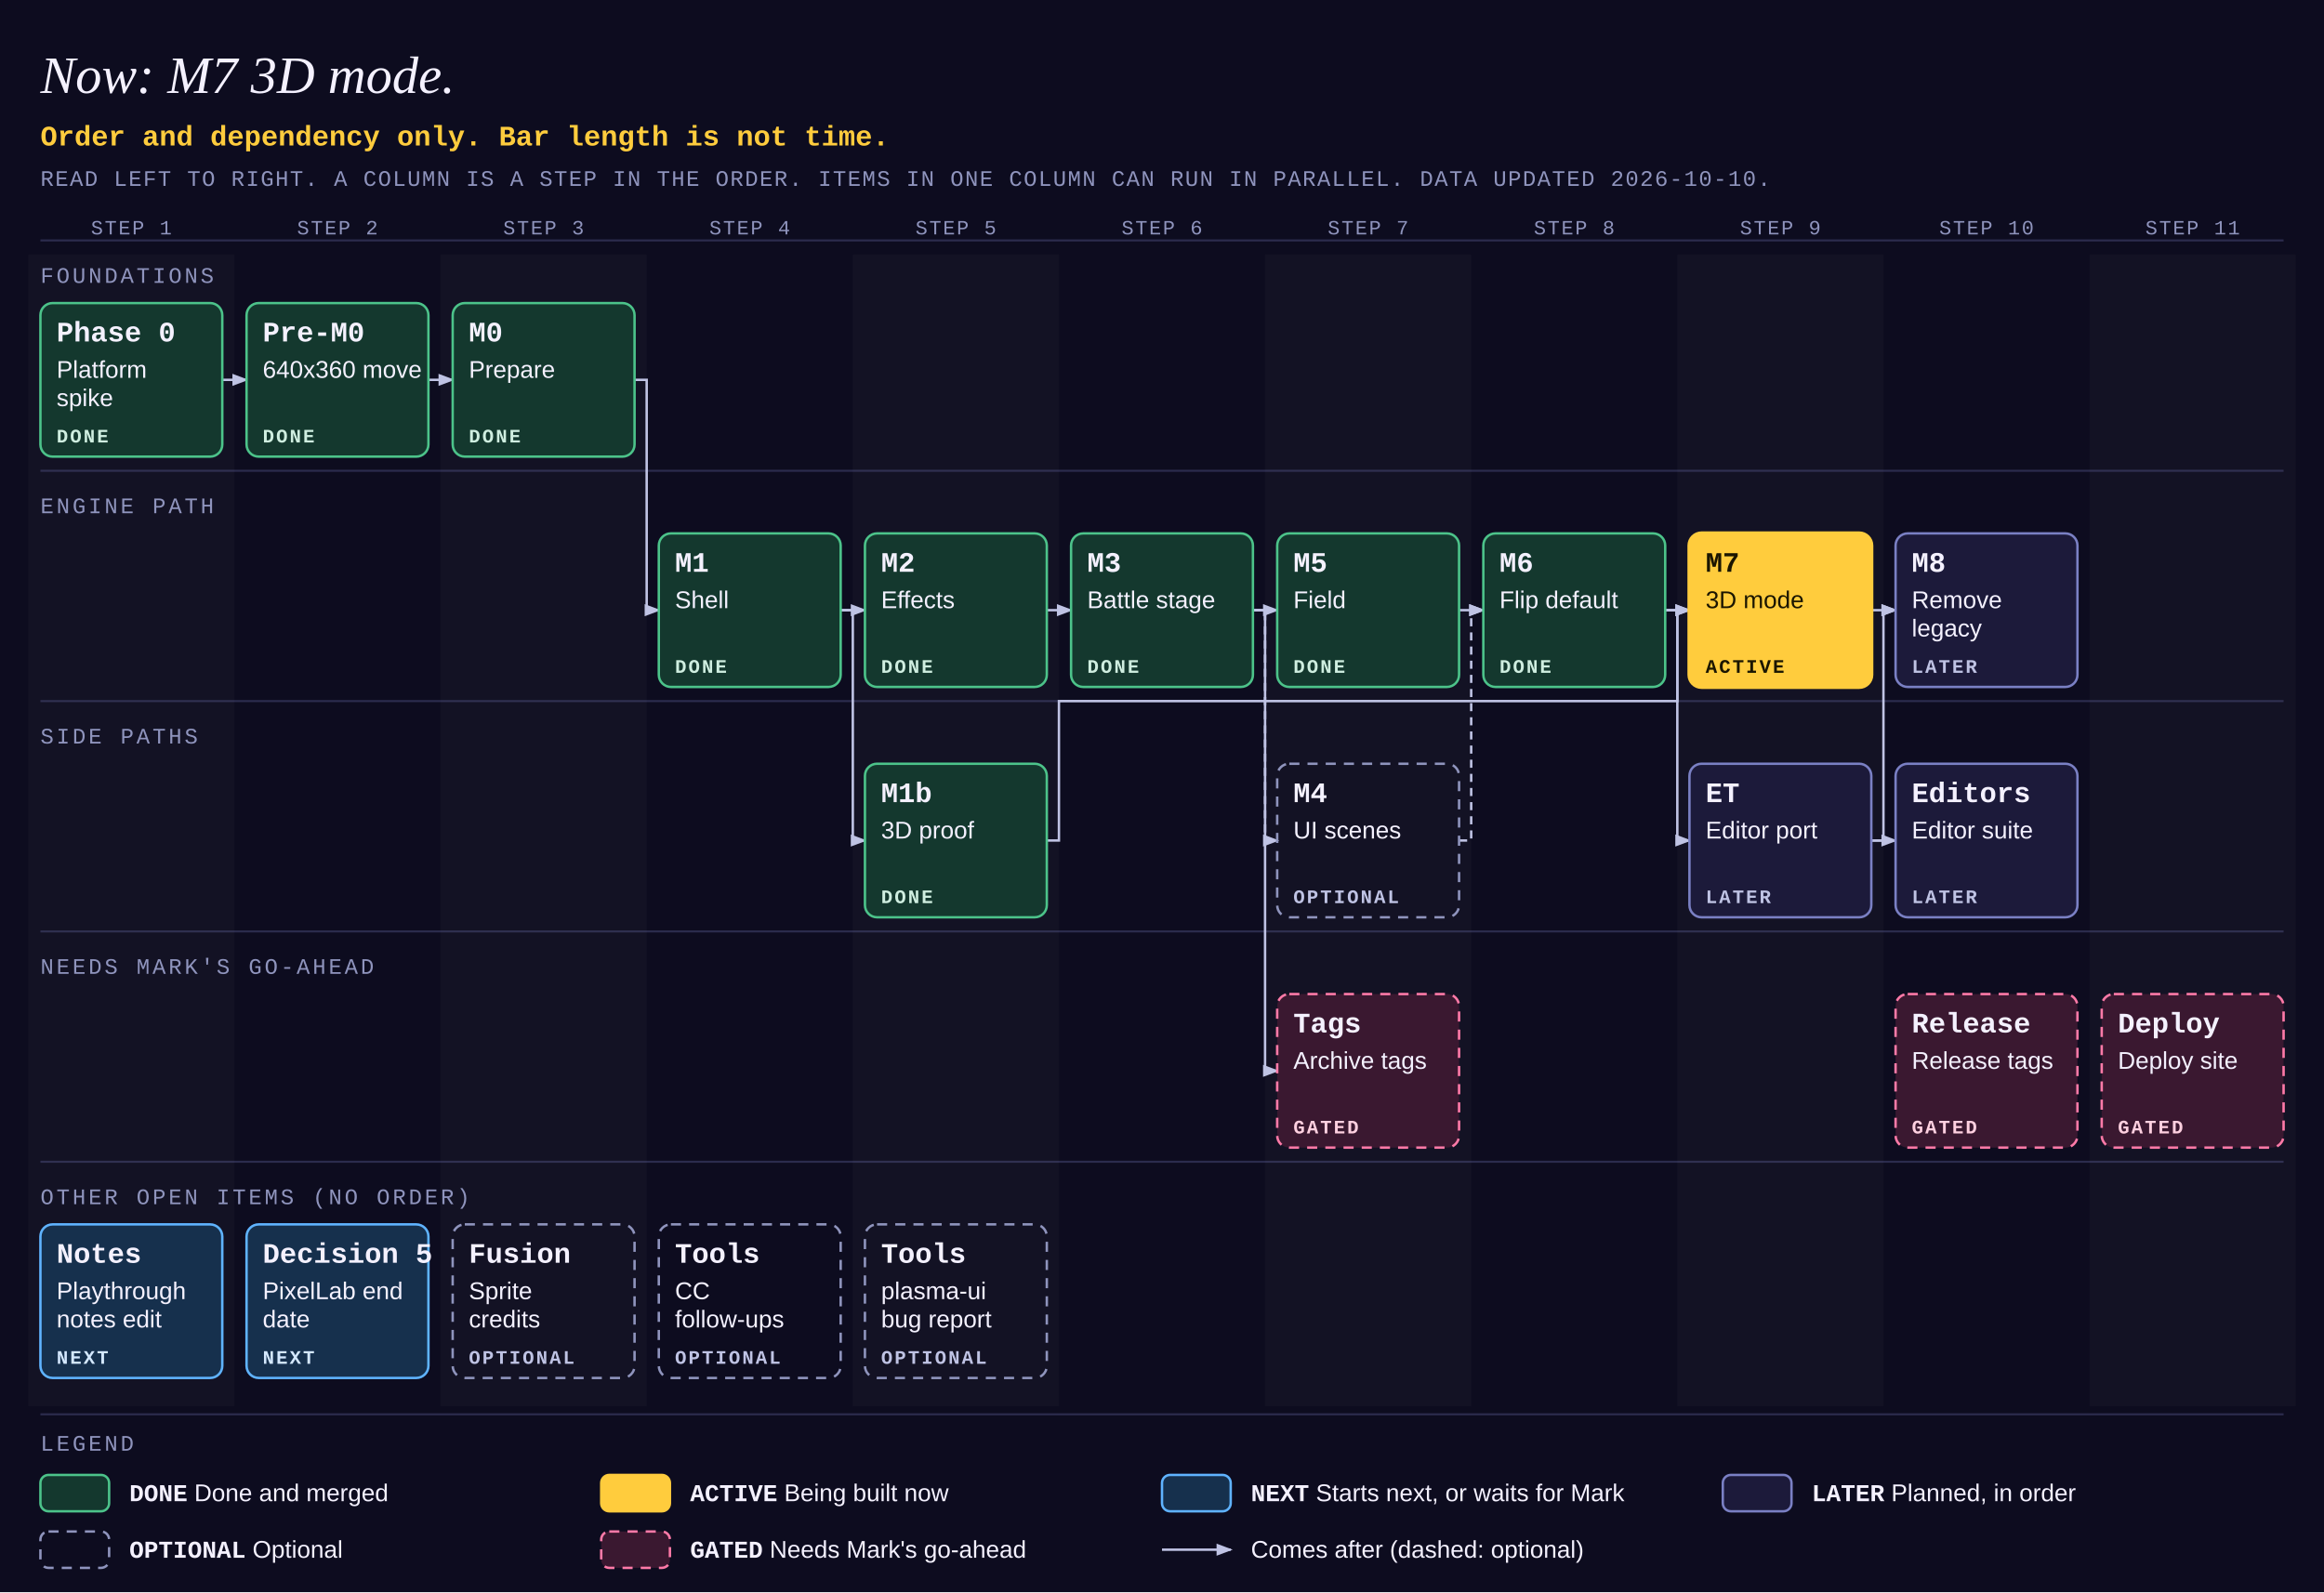
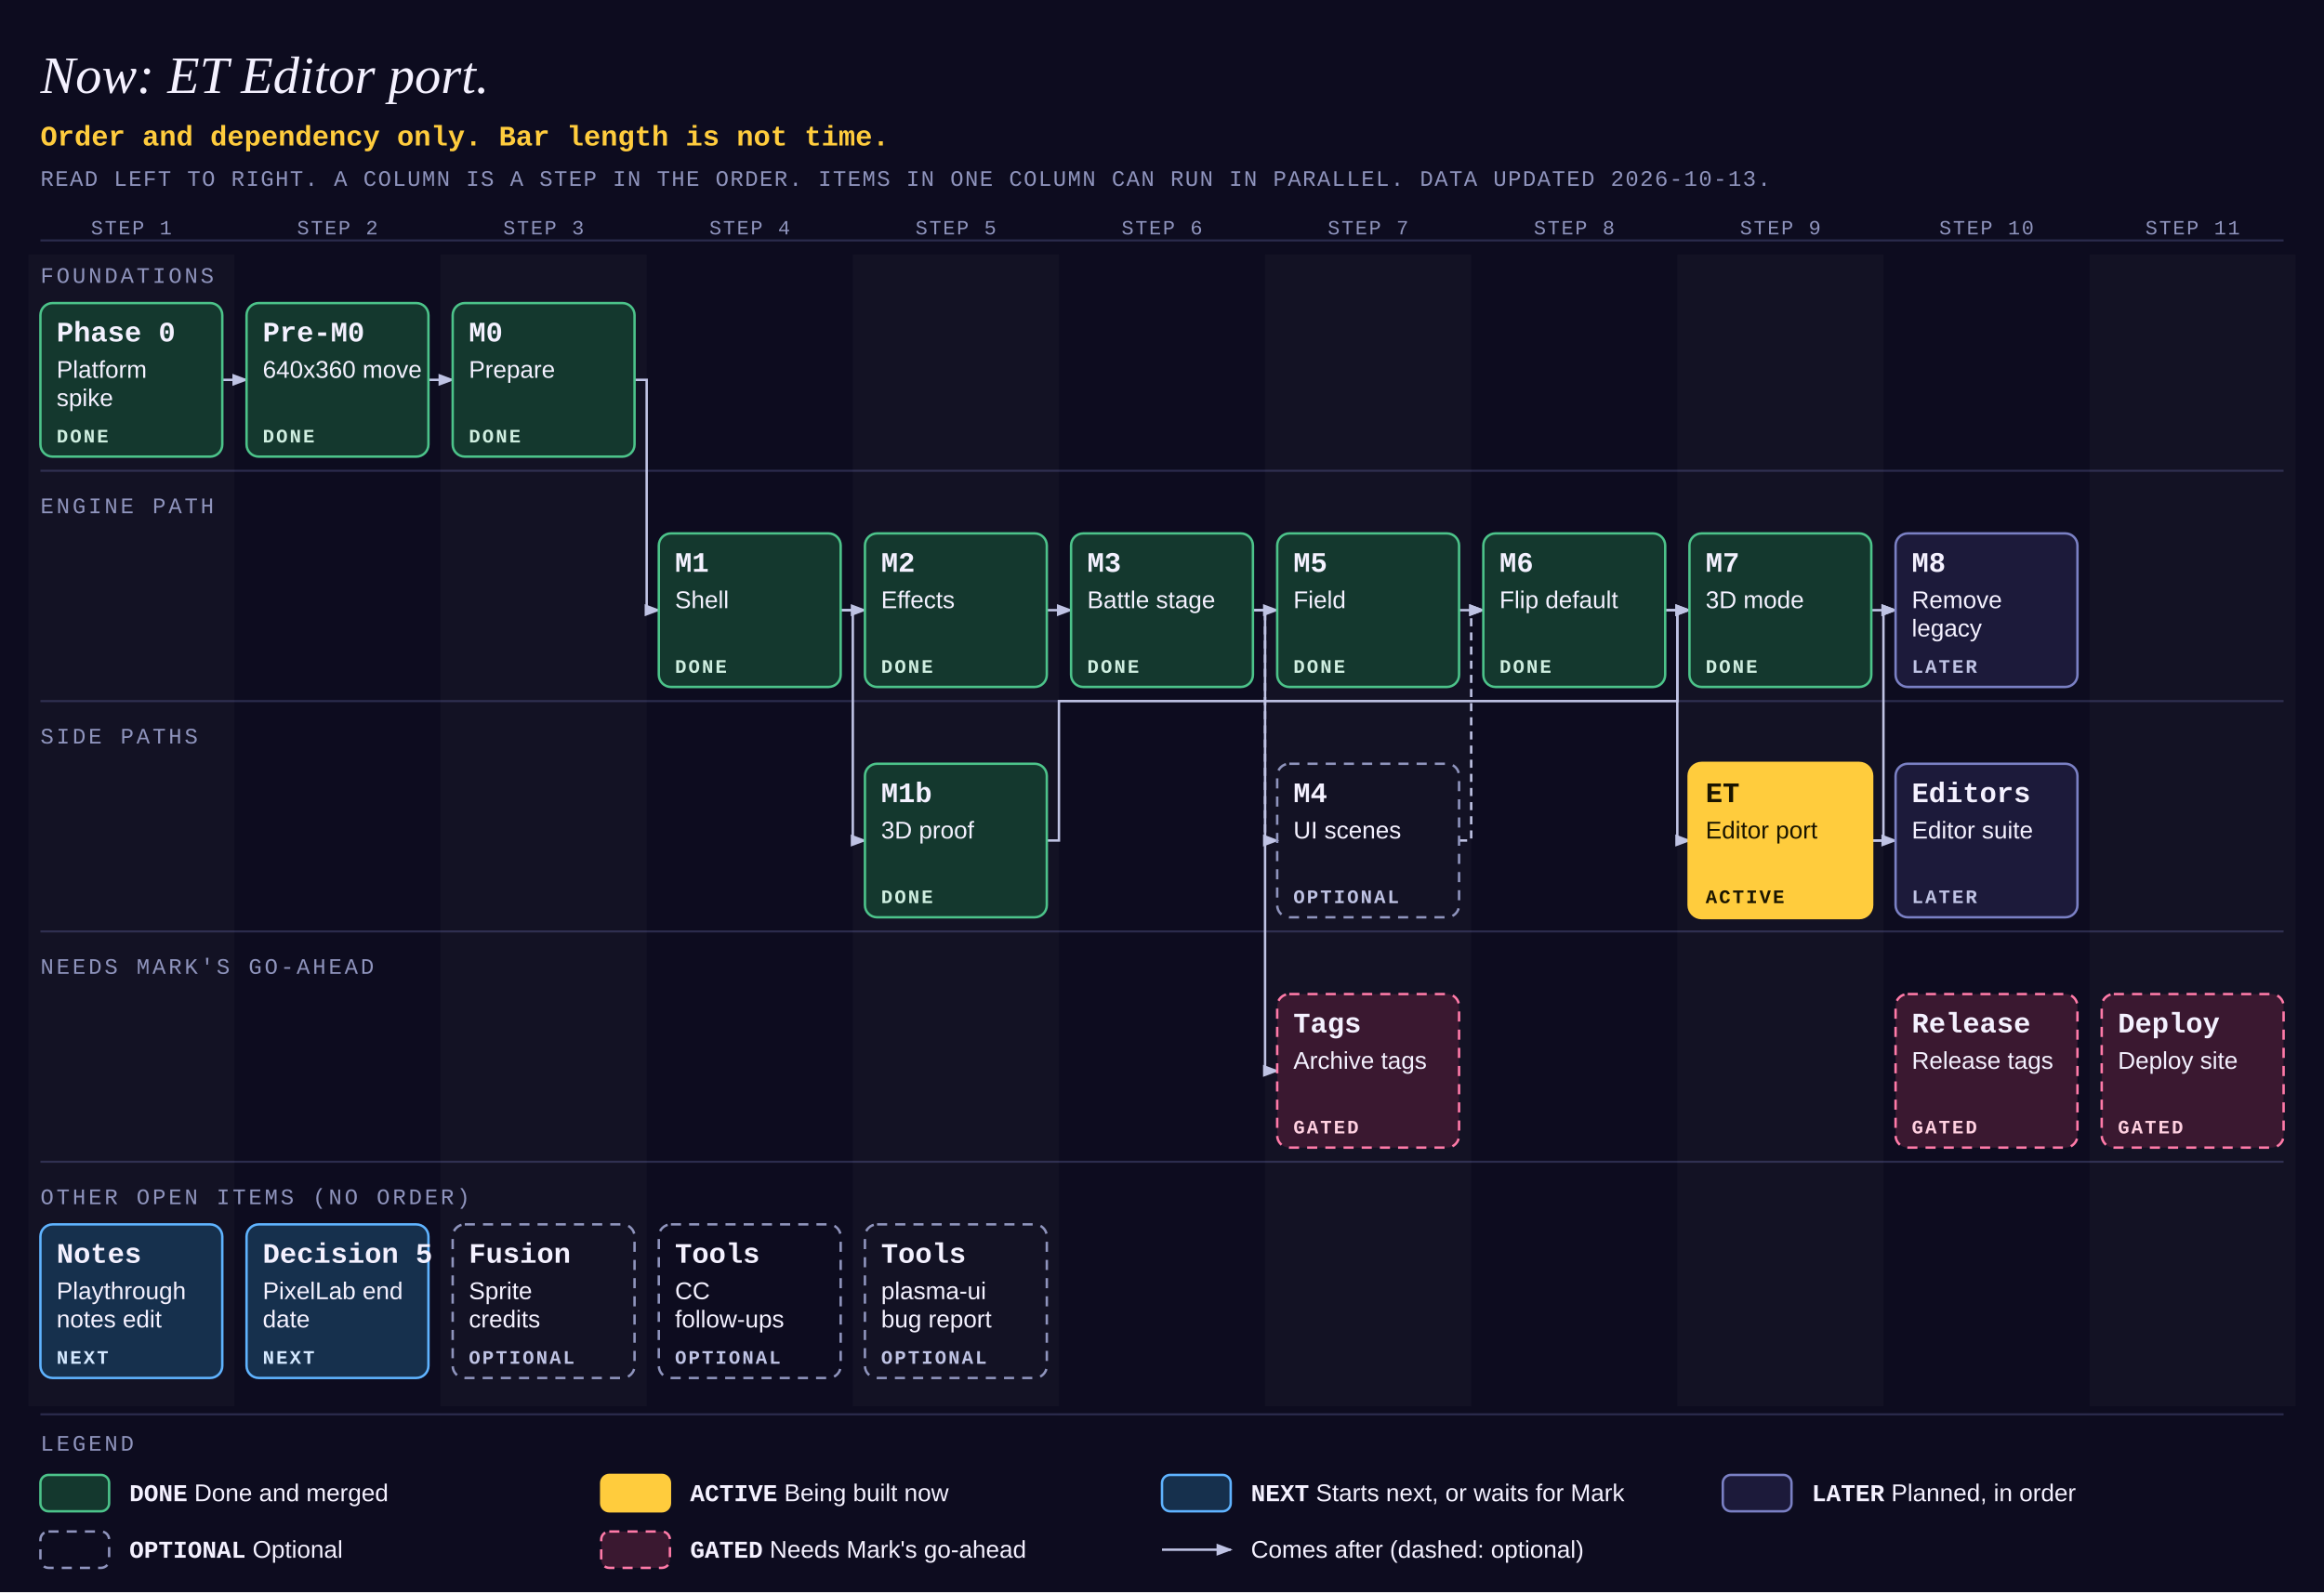
<svg xmlns="http://www.w3.org/2000/svg" viewBox="0 0 1150 788" width="1150" height="788" role="img" aria-labelledby="roadmap-title roadmap-desc">
  <defs>
    <marker id="arrow" markerWidth="8" markerHeight="6" refX="7" refY="3" orient="auto" markerUnits="userSpaceOnUse">
      <polygon points="0 0, 8 3, 0 6" fill="#bfc3e4" />
    </marker>
  </defs>
  <rect width="1150" height="788" fill="#0d0c1f" />
-   <text x="20" y="46" fill="#f4f1ff" font-size="26" font-style="italic" font-family="'Instrument Serif', Georgia, 'Times New Roman', serif">Now: M7 3D mode.</text>
+   <text x="20" y="46" fill="#f4f1ff" font-size="26" font-style="italic" font-family="'Instrument Serif', Georgia, 'Times New Roman', serif">Now: ET Editor port.</text>
  <text x="20" y="72" fill="#ffcc3d" font-size="14" font-weight="600" font-family="'Geist Mono', ui-monospace, Consolas, 'Courier New', monospace">Order and dependency only. Bar length is not time.</text>
-   <text x="20" y="92" fill="#8f94bd" font-size="11" font-family="'Geist Mono', ui-monospace, Consolas, 'Courier New', monospace" letter-spacing="0.06em">READ LEFT TO RIGHT. A COLUMN IS A STEP IN THE ORDER. ITEMS IN ONE COLUMN CAN RUN IN PARALLEL. DATA UPDATED 2026-10-10.</text>
+   <text x="20" y="92" fill="#8f94bd" font-size="11" font-family="'Geist Mono', ui-monospace, Consolas, 'Courier New', monospace" letter-spacing="0.06em">READ LEFT TO RIGHT. A COLUMN IS A STEP IN THE ORDER. ITEMS IN ONE COLUMN CAN RUN IN PARALLEL. DATA UPDATED 2026-10-13.</text>
  <rect x="14" y="126" width="102" height="570" fill="#ffffff" fill-opacity="0.025" />
  <text x="65" y="116" fill="#8f94bd" font-size="10" text-anchor="middle" font-family="'Geist Mono', ui-monospace, Consolas, 'Courier New', monospace" letter-spacing="0.08em">STEP 1</text>
  <text x="167" y="116" fill="#8f94bd" font-size="10" text-anchor="middle" font-family="'Geist Mono', ui-monospace, Consolas, 'Courier New', monospace" letter-spacing="0.08em">STEP 2</text>
  <rect x="218" y="126" width="102" height="570" fill="#ffffff" fill-opacity="0.025" />
  <text x="269" y="116" fill="#8f94bd" font-size="10" text-anchor="middle" font-family="'Geist Mono', ui-monospace, Consolas, 'Courier New', monospace" letter-spacing="0.08em">STEP 3</text>
  <text x="371" y="116" fill="#8f94bd" font-size="10" text-anchor="middle" font-family="'Geist Mono', ui-monospace, Consolas, 'Courier New', monospace" letter-spacing="0.08em">STEP 4</text>
  <rect x="422" y="126" width="102" height="570" fill="#ffffff" fill-opacity="0.025" />
  <text x="473" y="116" fill="#8f94bd" font-size="10" text-anchor="middle" font-family="'Geist Mono', ui-monospace, Consolas, 'Courier New', monospace" letter-spacing="0.08em">STEP 5</text>
  <text x="575" y="116" fill="#8f94bd" font-size="10" text-anchor="middle" font-family="'Geist Mono', ui-monospace, Consolas, 'Courier New', monospace" letter-spacing="0.08em">STEP 6</text>
  <rect x="626" y="126" width="102" height="570" fill="#ffffff" fill-opacity="0.025" />
  <text x="677" y="116" fill="#8f94bd" font-size="10" text-anchor="middle" font-family="'Geist Mono', ui-monospace, Consolas, 'Courier New', monospace" letter-spacing="0.08em">STEP 7</text>
  <text x="779" y="116" fill="#8f94bd" font-size="10" text-anchor="middle" font-family="'Geist Mono', ui-monospace, Consolas, 'Courier New', monospace" letter-spacing="0.08em">STEP 8</text>
  <rect x="830" y="126" width="102" height="570" fill="#ffffff" fill-opacity="0.025" />
  <text x="881" y="116" fill="#8f94bd" font-size="10" text-anchor="middle" font-family="'Geist Mono', ui-monospace, Consolas, 'Courier New', monospace" letter-spacing="0.08em">STEP 9</text>
  <text x="983" y="116" fill="#8f94bd" font-size="10" text-anchor="middle" font-family="'Geist Mono', ui-monospace, Consolas, 'Courier New', monospace" letter-spacing="0.08em">STEP 10</text>
  <rect x="1034" y="126" width="102" height="570" fill="#ffffff" fill-opacity="0.025" />
  <text x="1085" y="116" fill="#8f94bd" font-size="10" text-anchor="middle" font-family="'Geist Mono', ui-monospace, Consolas, 'Courier New', monospace" letter-spacing="0.08em">STEP 11</text>
  <line x1="20" y1="119" x2="1130" y2="119" stroke="#7a80c4" stroke-opacity="0.28" />
  <text x="20" y="140" fill="#8f94bd" font-size="11" font-family="'Geist Mono', ui-monospace, Consolas, 'Courier New', monospace" letter-spacing="0.12em">FOUNDATIONS</text>
  <line x1="20" y1="233" x2="1130" y2="233" stroke="#7a80c4" stroke-opacity="0.28" />
  <text x="20" y="254" fill="#8f94bd" font-size="11" font-family="'Geist Mono', ui-monospace, Consolas, 'Courier New', monospace" letter-spacing="0.12em">ENGINE PATH</text>
  <line x1="20" y1="347" x2="1130" y2="347" stroke="#7a80c4" stroke-opacity="0.28" />
  <text x="20" y="368" fill="#8f94bd" font-size="11" font-family="'Geist Mono', ui-monospace, Consolas, 'Courier New', monospace" letter-spacing="0.12em">SIDE PATHS</text>
  <line x1="20" y1="461" x2="1130" y2="461" stroke="#7a80c4" stroke-opacity="0.28" />
  <text x="20" y="482" fill="#8f94bd" font-size="11" font-family="'Geist Mono', ui-monospace, Consolas, 'Courier New', monospace" letter-spacing="0.12em">NEEDS MARK'S GO-AHEAD</text>
  <line x1="20" y1="575" x2="1130" y2="575" stroke="#7a80c4" stroke-opacity="0.28" />
  <text x="20" y="596" fill="#8f94bd" font-size="11" font-family="'Geist Mono', ui-monospace, Consolas, 'Courier New', monospace" letter-spacing="0.12em">OTHER OPEN ITEMS (NO ORDER)</text>
  <path d="M 110 188 H 122" fill="none" stroke="#bfc3e4" stroke-width="1.2" marker-end="url(#arrow)" />
  <path d="M 212 188 H 224" fill="none" stroke="#bfc3e4" stroke-width="1.2" marker-end="url(#arrow)" />
  <path d="M 314 188 H 320 V 302 H 326" fill="none" stroke="#bfc3e4" stroke-width="1.2" marker-end="url(#arrow)" />
  <path d="M 416 302 H 428" fill="none" stroke="#bfc3e4" stroke-width="1.2" marker-end="url(#arrow)" />
  <path d="M 518 302 H 530" fill="none" stroke="#bfc3e4" stroke-width="1.2" marker-end="url(#arrow)" />
  <path d="M 620 302 H 632" fill="none" stroke="#bfc3e4" stroke-width="1.2" marker-end="url(#arrow)" />
  <path d="M 722 302 H 734" fill="none" stroke="#bfc3e4" stroke-width="1.2" marker-end="url(#arrow)" />
  <path d="M 722 416 H 728 V 302 H 734" fill="none" stroke="#bfc3e4" stroke-width="1.2" stroke-dasharray="4 3" marker-end="url(#arrow)" />
  <path d="M 824 302 H 836" fill="none" stroke="#bfc3e4" stroke-width="1.2" marker-end="url(#arrow)" />
  <path d="M 518 416 H 524 V 347 H 830 V 302 H 836" fill="none" stroke="#bfc3e4" stroke-width="1.2" marker-end="url(#arrow)" />
  <path d="M 926 302 H 938" fill="none" stroke="#bfc3e4" stroke-width="1.2" marker-end="url(#arrow)" />
  <path d="M 926 416 H 932 V 302 H 938" fill="none" stroke="#bfc3e4" stroke-width="1.2" marker-end="url(#arrow)" />
  <path d="M 416 302 H 422 V 416 H 428" fill="none" stroke="#bfc3e4" stroke-width="1.2" marker-end="url(#arrow)" />
  <path d="M 620 302 H 626 V 416 H 632" fill="none" stroke="#bfc3e4" stroke-width="1.2" stroke-dasharray="4 3" marker-end="url(#arrow)" />
  <path d="M 620 302 H 626 V 530 H 632" fill="none" stroke="#bfc3e4" stroke-width="1.2" marker-end="url(#arrow)" />
  <path d="M 824 302 H 830 V 416 H 836" fill="none" stroke="#bfc3e4" stroke-width="1.2" marker-end="url(#arrow)" />
  <path d="M 926 416 H 938" fill="none" stroke="#bfc3e4" stroke-width="1.2" marker-end="url(#arrow)" />
  <g id="item-Phase-0">
    <rect x="20" y="150" width="90" height="76" rx="6" fill="#14382e" stroke="#4cc38a" stroke-width="1.2" />
    <text x="28" y="169" fill="#f4f1ff" font-size="14" font-weight="700" font-family="'Geist Mono', ui-monospace, Consolas, 'Courier New', monospace">Phase 0</text>
    <text x="28" y="187" fill="#f4f1ff" font-size="12" font-family="Geist, 'Segoe UI', system-ui, -apple-system, Arial, sans-serif">Platform</text>
    <text x="28" y="201" fill="#f4f1ff" font-size="12" font-family="Geist, 'Segoe UI', system-ui, -apple-system, Arial, sans-serif">spike</text>
    <text x="28" y="219" fill="#cfeee0" font-size="9.5" font-weight="600" font-family="'Geist Mono', ui-monospace, Consolas, 'Courier New', monospace" letter-spacing="0.1em">DONE</text>
  </g>
  <g id="item-Pre-M0">
    <rect x="122" y="150" width="90" height="76" rx="6" fill="#14382e" stroke="#4cc38a" stroke-width="1.2" />
    <text x="130" y="169" fill="#f4f1ff" font-size="14" font-weight="700" font-family="'Geist Mono', ui-monospace, Consolas, 'Courier New', monospace">Pre-M0</text>
    <text x="130" y="187" fill="#f4f1ff" font-size="12" font-family="Geist, 'Segoe UI', system-ui, -apple-system, Arial, sans-serif">640x360 move</text>
    <text x="130" y="219" fill="#cfeee0" font-size="9.5" font-weight="600" font-family="'Geist Mono', ui-monospace, Consolas, 'Courier New', monospace" letter-spacing="0.1em">DONE</text>
  </g>
  <g id="item-M0">
    <rect x="224" y="150" width="90" height="76" rx="6" fill="#14382e" stroke="#4cc38a" stroke-width="1.2" />
    <text x="232" y="169" fill="#f4f1ff" font-size="14" font-weight="700" font-family="'Geist Mono', ui-monospace, Consolas, 'Courier New', monospace">M0</text>
    <text x="232" y="187" fill="#f4f1ff" font-size="12" font-family="Geist, 'Segoe UI', system-ui, -apple-system, Arial, sans-serif">Prepare</text>
    <text x="232" y="219" fill="#cfeee0" font-size="9.5" font-weight="600" font-family="'Geist Mono', ui-monospace, Consolas, 'Courier New', monospace" letter-spacing="0.1em">DONE</text>
  </g>
  <g id="item-M1">
    <rect x="326" y="264" width="90" height="76" rx="6" fill="#14382e" stroke="#4cc38a" stroke-width="1.2" />
    <text x="334" y="283" fill="#f4f1ff" font-size="14" font-weight="700" font-family="'Geist Mono', ui-monospace, Consolas, 'Courier New', monospace">M1</text>
    <text x="334" y="301" fill="#f4f1ff" font-size="12" font-family="Geist, 'Segoe UI', system-ui, -apple-system, Arial, sans-serif">Shell</text>
    <text x="334" y="333" fill="#cfeee0" font-size="9.5" font-weight="600" font-family="'Geist Mono', ui-monospace, Consolas, 'Courier New', monospace" letter-spacing="0.1em">DONE</text>
  </g>
  <g id="item-M2">
    <rect x="428" y="264" width="90" height="76" rx="6" fill="#14382e" stroke="#4cc38a" stroke-width="1.2" />
    <text x="436" y="283" fill="#f4f1ff" font-size="14" font-weight="700" font-family="'Geist Mono', ui-monospace, Consolas, 'Courier New', monospace">M2</text>
    <text x="436" y="301" fill="#f4f1ff" font-size="12" font-family="Geist, 'Segoe UI', system-ui, -apple-system, Arial, sans-serif">Effects</text>
    <text x="436" y="333" fill="#cfeee0" font-size="9.5" font-weight="600" font-family="'Geist Mono', ui-monospace, Consolas, 'Courier New', monospace" letter-spacing="0.1em">DONE</text>
  </g>
  <g id="item-M3">
    <rect x="530" y="264" width="90" height="76" rx="6" fill="#14382e" stroke="#4cc38a" stroke-width="1.2" />
    <text x="538" y="283" fill="#f4f1ff" font-size="14" font-weight="700" font-family="'Geist Mono', ui-monospace, Consolas, 'Courier New', monospace">M3</text>
    <text x="538" y="301" fill="#f4f1ff" font-size="12" font-family="Geist, 'Segoe UI', system-ui, -apple-system, Arial, sans-serif">Battle stage</text>
    <text x="538" y="333" fill="#cfeee0" font-size="9.5" font-weight="600" font-family="'Geist Mono', ui-monospace, Consolas, 'Courier New', monospace" letter-spacing="0.1em">DONE</text>
  </g>
  <g id="item-M5">
    <rect x="632" y="264" width="90" height="76" rx="6" fill="#14382e" stroke="#4cc38a" stroke-width="1.2" />
    <text x="640" y="283" fill="#f4f1ff" font-size="14" font-weight="700" font-family="'Geist Mono', ui-monospace, Consolas, 'Courier New', monospace">M5</text>
    <text x="640" y="301" fill="#f4f1ff" font-size="12" font-family="Geist, 'Segoe UI', system-ui, -apple-system, Arial, sans-serif">Field</text>
    <text x="640" y="333" fill="#cfeee0" font-size="9.5" font-weight="600" font-family="'Geist Mono', ui-monospace, Consolas, 'Courier New', monospace" letter-spacing="0.1em">DONE</text>
  </g>
  <g id="item-M6">
    <rect x="734" y="264" width="90" height="76" rx="6" fill="#14382e" stroke="#4cc38a" stroke-width="1.2" />
    <text x="742" y="283" fill="#f4f1ff" font-size="14" font-weight="700" font-family="'Geist Mono', ui-monospace, Consolas, 'Courier New', monospace">M6</text>
    <text x="742" y="301" fill="#f4f1ff" font-size="12" font-family="Geist, 'Segoe UI', system-ui, -apple-system, Arial, sans-serif">Flip default</text>
    <text x="742" y="333" fill="#cfeee0" font-size="9.5" font-weight="600" font-family="'Geist Mono', ui-monospace, Consolas, 'Courier New', monospace" letter-spacing="0.1em">DONE</text>
  </g>
  <g id="item-M7">
-     <rect x="836" y="264" width="90" height="76" rx="6" fill="#ffcc3d" stroke="#ffcc3d" stroke-width="2" />
-     <text x="844" y="283" fill="#1a1500" font-size="14" font-weight="700" font-family="'Geist Mono', ui-monospace, Consolas, 'Courier New', monospace">M7</text>
-     <text x="844" y="301" fill="#1a1500" font-size="12" font-family="Geist, 'Segoe UI', system-ui, -apple-system, Arial, sans-serif">3D mode</text>
-     <text x="844" y="333" fill="#1a1500" font-size="9.5" font-weight="600" font-family="'Geist Mono', ui-monospace, Consolas, 'Courier New', monospace" letter-spacing="0.1em">ACTIVE</text>
+     <rect x="836" y="264" width="90" height="76" rx="6" fill="#14382e" stroke="#4cc38a" stroke-width="1.2" />
+     <text x="844" y="283" fill="#f4f1ff" font-size="14" font-weight="700" font-family="'Geist Mono', ui-monospace, Consolas, 'Courier New', monospace">M7</text>
+     <text x="844" y="301" fill="#f4f1ff" font-size="12" font-family="Geist, 'Segoe UI', system-ui, -apple-system, Arial, sans-serif">3D mode</text>
+     <text x="844" y="333" fill="#cfeee0" font-size="9.5" font-weight="600" font-family="'Geist Mono', ui-monospace, Consolas, 'Courier New', monospace" letter-spacing="0.1em">DONE</text>
  </g>
  <g id="item-M8">
    <rect x="938" y="264" width="90" height="76" rx="6" fill="#1c1a3a" stroke="#7a80c4" stroke-width="1.2" />
    <text x="946" y="283" fill="#f4f1ff" font-size="14" font-weight="700" font-family="'Geist Mono', ui-monospace, Consolas, 'Courier New', monospace">M8</text>
    <text x="946" y="301" fill="#f4f1ff" font-size="12" font-family="Geist, 'Segoe UI', system-ui, -apple-system, Arial, sans-serif">Remove</text>
    <text x="946" y="315" fill="#f4f1ff" font-size="12" font-family="Geist, 'Segoe UI', system-ui, -apple-system, Arial, sans-serif">legacy</text>
    <text x="946" y="333" fill="#bfc3e4" font-size="9.5" font-weight="600" font-family="'Geist Mono', ui-monospace, Consolas, 'Courier New', monospace" letter-spacing="0.1em">LATER</text>
  </g>
  <g id="item-M1b">
    <rect x="428" y="378" width="90" height="76" rx="6" fill="#14382e" stroke="#4cc38a" stroke-width="1.2" />
    <text x="436" y="397" fill="#f4f1ff" font-size="14" font-weight="700" font-family="'Geist Mono', ui-monospace, Consolas, 'Courier New', monospace">M1b</text>
    <text x="436" y="415" fill="#f4f1ff" font-size="12" font-family="Geist, 'Segoe UI', system-ui, -apple-system, Arial, sans-serif">3D proof</text>
    <text x="436" y="447" fill="#cfeee0" font-size="9.5" font-weight="600" font-family="'Geist Mono', ui-monospace, Consolas, 'Courier New', monospace" letter-spacing="0.1em">DONE</text>
  </g>
  <g id="item-M4">
    <rect x="632" y="378" width="90" height="76" rx="6" fill="none" stroke="#8f94bd" stroke-width="1.2" stroke-dasharray="5 4" />
    <text x="640" y="397" fill="#f4f1ff" font-size="14" font-weight="700" font-family="'Geist Mono', ui-monospace, Consolas, 'Courier New', monospace">M4</text>
    <text x="640" y="415" fill="#f4f1ff" font-size="12" font-family="Geist, 'Segoe UI', system-ui, -apple-system, Arial, sans-serif">UI scenes</text>
    <text x="640" y="447" fill="#bfc3e4" font-size="9.5" font-weight="600" font-family="'Geist Mono', ui-monospace, Consolas, 'Courier New', monospace" letter-spacing="0.1em">OPTIONAL</text>
  </g>
  <g id="item-archive-tags">
    <rect x="632" y="492" width="90" height="76" rx="6" fill="#3a1830" stroke="#ff7aa8" stroke-width="1.2" stroke-dasharray="5 4" />
    <text x="640" y="511" fill="#f4f1ff" font-size="14" font-weight="700" font-family="'Geist Mono', ui-monospace, Consolas, 'Courier New', monospace">Tags</text>
    <text x="640" y="529" fill="#f4f1ff" font-size="12" font-family="Geist, 'Segoe UI', system-ui, -apple-system, Arial, sans-serif">Archive tags</text>
    <text x="640" y="561" fill="#ffd0e0" font-size="9.5" font-weight="600" font-family="'Geist Mono', ui-monospace, Consolas, 'Courier New', monospace" letter-spacing="0.1em">GATED</text>
  </g>
  <g id="item-release-tags">
    <rect x="938" y="492" width="90" height="76" rx="6" fill="#3a1830" stroke="#ff7aa8" stroke-width="1.2" stroke-dasharray="5 4" />
    <text x="946" y="511" fill="#f4f1ff" font-size="14" font-weight="700" font-family="'Geist Mono', ui-monospace, Consolas, 'Courier New', monospace">Release</text>
    <text x="946" y="529" fill="#f4f1ff" font-size="12" font-family="Geist, 'Segoe UI', system-ui, -apple-system, Arial, sans-serif">Release tags</text>
    <text x="946" y="561" fill="#ffd0e0" font-size="9.5" font-weight="600" font-family="'Geist Mono', ui-monospace, Consolas, 'Courier New', monospace" letter-spacing="0.1em">GATED</text>
  </g>
  <g id="item-deploy">
    <rect x="1040" y="492" width="90" height="76" rx="6" fill="#3a1830" stroke="#ff7aa8" stroke-width="1.2" stroke-dasharray="5 4" />
    <text x="1048" y="511" fill="#f4f1ff" font-size="14" font-weight="700" font-family="'Geist Mono', ui-monospace, Consolas, 'Courier New', monospace">Deploy</text>
    <text x="1048" y="529" fill="#f4f1ff" font-size="12" font-family="Geist, 'Segoe UI', system-ui, -apple-system, Arial, sans-serif">Deploy site</text>
    <text x="1048" y="561" fill="#ffd0e0" font-size="9.5" font-weight="600" font-family="'Geist Mono', ui-monospace, Consolas, 'Courier New', monospace" letter-spacing="0.1em">GATED</text>
  </g>
  <g id="item-playthrough-notes">
    <rect x="20" y="606" width="90" height="76" rx="6" fill="#16304d" stroke="#5fb3ff" stroke-width="1.2" />
    <text x="28" y="625" fill="#f4f1ff" font-size="14" font-weight="700" font-family="'Geist Mono', ui-monospace, Consolas, 'Courier New', monospace">Notes</text>
    <text x="28" y="643" fill="#f4f1ff" font-size="12" font-family="Geist, 'Segoe UI', system-ui, -apple-system, Arial, sans-serif">Playthrough</text>
    <text x="28" y="657" fill="#f4f1ff" font-size="12" font-family="Geist, 'Segoe UI', system-ui, -apple-system, Arial, sans-serif">notes edit</text>
    <text x="28" y="675" fill="#d4e8ff" font-size="9.5" font-weight="600" font-family="'Geist Mono', ui-monospace, Consolas, 'Courier New', monospace" letter-spacing="0.1em">NEXT</text>
  </g>
  <g id="item-pixellab-end">
    <rect x="122" y="606" width="90" height="76" rx="6" fill="#16304d" stroke="#5fb3ff" stroke-width="1.2" />
    <text x="130" y="625" fill="#f4f1ff" font-size="14" font-weight="700" font-family="'Geist Mono', ui-monospace, Consolas, 'Courier New', monospace">Decision 5</text>
    <text x="130" y="643" fill="#f4f1ff" font-size="12" font-family="Geist, 'Segoe UI', system-ui, -apple-system, Arial, sans-serif">PixelLab end</text>
    <text x="130" y="657" fill="#f4f1ff" font-size="12" font-family="Geist, 'Segoe UI', system-ui, -apple-system, Arial, sans-serif">date</text>
    <text x="130" y="675" fill="#d4e8ff" font-size="9.5" font-weight="600" font-family="'Geist Mono', ui-monospace, Consolas, 'Courier New', monospace" letter-spacing="0.1em">NEXT</text>
  </g>
  <g id="item-sprite-fusion">
    <rect x="224" y="606" width="90" height="76" rx="6" fill="none" stroke="#8f94bd" stroke-width="1.2" stroke-dasharray="5 4" />
    <text x="232" y="625" fill="#f4f1ff" font-size="14" font-weight="700" font-family="'Geist Mono', ui-monospace, Consolas, 'Courier New', monospace">Fusion</text>
    <text x="232" y="643" fill="#f4f1ff" font-size="12" font-family="Geist, 'Segoe UI', system-ui, -apple-system, Arial, sans-serif">Sprite</text>
    <text x="232" y="657" fill="#f4f1ff" font-size="12" font-family="Geist, 'Segoe UI', system-ui, -apple-system, Arial, sans-serif">credits</text>
    <text x="232" y="675" fill="#bfc3e4" font-size="9.5" font-weight="600" font-family="'Geist Mono', ui-monospace, Consolas, 'Courier New', monospace" letter-spacing="0.1em">OPTIONAL</text>
  </g>
  <g id="item-cc-followups">
    <rect x="326" y="606" width="90" height="76" rx="6" fill="none" stroke="#8f94bd" stroke-width="1.2" stroke-dasharray="5 4" />
    <text x="334" y="625" fill="#f4f1ff" font-size="14" font-weight="700" font-family="'Geist Mono', ui-monospace, Consolas, 'Courier New', monospace">Tools</text>
    <text x="334" y="643" fill="#f4f1ff" font-size="12" font-family="Geist, 'Segoe UI', system-ui, -apple-system, Arial, sans-serif">CC</text>
    <text x="334" y="657" fill="#f4f1ff" font-size="12" font-family="Geist, 'Segoe UI', system-ui, -apple-system, Arial, sans-serif">follow-ups</text>
    <text x="334" y="675" fill="#bfc3e4" font-size="9.5" font-weight="600" font-family="'Geist Mono', ui-monospace, Consolas, 'Courier New', monospace" letter-spacing="0.1em">OPTIONAL</text>
  </g>
  <g id="item-plasma-bug">
    <rect x="428" y="606" width="90" height="76" rx="6" fill="none" stroke="#8f94bd" stroke-width="1.2" stroke-dasharray="5 4" />
    <text x="436" y="625" fill="#f4f1ff" font-size="14" font-weight="700" font-family="'Geist Mono', ui-monospace, Consolas, 'Courier New', monospace">Tools</text>
    <text x="436" y="643" fill="#f4f1ff" font-size="12" font-family="Geist, 'Segoe UI', system-ui, -apple-system, Arial, sans-serif">plasma-ui</text>
    <text x="436" y="657" fill="#f4f1ff" font-size="12" font-family="Geist, 'Segoe UI', system-ui, -apple-system, Arial, sans-serif">bug report</text>
    <text x="436" y="675" fill="#bfc3e4" font-size="9.5" font-weight="600" font-family="'Geist Mono', ui-monospace, Consolas, 'Courier New', monospace" letter-spacing="0.1em">OPTIONAL</text>
  </g>
  <g id="item-ET">
-     <rect x="836" y="378" width="90" height="76" rx="6" fill="#1c1a3a" stroke="#7a80c4" stroke-width="1.2" />
-     <text x="844" y="397" fill="#f4f1ff" font-size="14" font-weight="700" font-family="'Geist Mono', ui-monospace, Consolas, 'Courier New', monospace">ET</text>
-     <text x="844" y="415" fill="#f4f1ff" font-size="12" font-family="Geist, 'Segoe UI', system-ui, -apple-system, Arial, sans-serif">Editor port</text>
-     <text x="844" y="447" fill="#bfc3e4" font-size="9.5" font-weight="600" font-family="'Geist Mono', ui-monospace, Consolas, 'Courier New', monospace" letter-spacing="0.1em">LATER</text>
+     <rect x="836" y="378" width="90" height="76" rx="6" fill="#ffcc3d" stroke="#ffcc3d" stroke-width="2" />
+     <text x="844" y="397" fill="#1a1500" font-size="14" font-weight="700" font-family="'Geist Mono', ui-monospace, Consolas, 'Courier New', monospace">ET</text>
+     <text x="844" y="415" fill="#1a1500" font-size="12" font-family="Geist, 'Segoe UI', system-ui, -apple-system, Arial, sans-serif">Editor port</text>
+     <text x="844" y="447" fill="#1a1500" font-size="9.5" font-weight="600" font-family="'Geist Mono', ui-monospace, Consolas, 'Courier New', monospace" letter-spacing="0.1em">ACTIVE</text>
  </g>
  <g id="item-Editors">
    <rect x="938" y="378" width="90" height="76" rx="6" fill="#1c1a3a" stroke="#7a80c4" stroke-width="1.2" />
    <text x="946" y="397" fill="#f4f1ff" font-size="14" font-weight="700" font-family="'Geist Mono', ui-monospace, Consolas, 'Courier New', monospace">Editors</text>
    <text x="946" y="415" fill="#f4f1ff" font-size="12" font-family="Geist, 'Segoe UI', system-ui, -apple-system, Arial, sans-serif">Editor suite</text>
    <text x="946" y="447" fill="#bfc3e4" font-size="9.5" font-weight="600" font-family="'Geist Mono', ui-monospace, Consolas, 'Courier New', monospace" letter-spacing="0.1em">LATER</text>
  </g>
  <line x1="20" y1="700" x2="1130" y2="700" stroke="#7a80c4" stroke-opacity="0.28" />
  <text x="20" y="718" fill="#8f94bd" font-size="11" font-family="'Geist Mono', ui-monospace, Consolas, 'Courier New', monospace" letter-spacing="0.12em">LEGEND</text>
  <rect x="20" y="730" width="34" height="18" rx="4" fill="#14382e" stroke="#4cc38a" stroke-width="1.2" />
  <text x="64" y="743" fill="#f4f1ff" font-size="12" font-family="Geist, 'Segoe UI', system-ui, -apple-system, Arial, sans-serif">
    <tspan font-family="'Geist Mono', ui-monospace, Consolas, 'Courier New', monospace" font-weight="600">DONE</tspan>  Done and merged</text>
  <rect x="297.5" y="730" width="34" height="18" rx="4" fill="#ffcc3d" stroke="#ffcc3d" stroke-width="1.2" />
  <text x="341.5" y="743" fill="#f4f1ff" font-size="12" font-family="Geist, 'Segoe UI', system-ui, -apple-system, Arial, sans-serif">
    <tspan font-family="'Geist Mono', ui-monospace, Consolas, 'Courier New', monospace" font-weight="600">ACTIVE</tspan>  Being built now</text>
  <rect x="575" y="730" width="34" height="18" rx="4" fill="#16304d" stroke="#5fb3ff" stroke-width="1.2" />
  <text x="619" y="743" fill="#f4f1ff" font-size="12" font-family="Geist, 'Segoe UI', system-ui, -apple-system, Arial, sans-serif">
    <tspan font-family="'Geist Mono', ui-monospace, Consolas, 'Courier New', monospace" font-weight="600">NEXT</tspan>  Starts next, or waits for Mark</text>
  <rect x="852.5" y="730" width="34" height="18" rx="4" fill="#1c1a3a" stroke="#7a80c4" stroke-width="1.2" />
  <text x="896.5" y="743" fill="#f4f1ff" font-size="12" font-family="Geist, 'Segoe UI', system-ui, -apple-system, Arial, sans-serif">
    <tspan font-family="'Geist Mono', ui-monospace, Consolas, 'Courier New', monospace" font-weight="600">LATER</tspan>  Planned, in order</text>
  <rect x="20" y="758" width="34" height="18" rx="4" fill="none" stroke="#8f94bd" stroke-width="1.2" stroke-dasharray="5 4" />
  <text x="64" y="771" fill="#f4f1ff" font-size="12" font-family="Geist, 'Segoe UI', system-ui, -apple-system, Arial, sans-serif">
    <tspan font-family="'Geist Mono', ui-monospace, Consolas, 'Courier New', monospace" font-weight="600">OPTIONAL</tspan>  Optional</text>
  <rect x="297.5" y="758" width="34" height="18" rx="4" fill="#3a1830" stroke="#ff7aa8" stroke-width="1.2" stroke-dasharray="5 4" />
  <text x="341.5" y="771" fill="#f4f1ff" font-size="12" font-family="Geist, 'Segoe UI', system-ui, -apple-system, Arial, sans-serif">
    <tspan font-family="'Geist Mono', ui-monospace, Consolas, 'Courier New', monospace" font-weight="600">GATED</tspan>  Needs Mark's go-ahead</text>
  <path d="M 575 767 H 609" fill="none" stroke="#bfc3e4" stroke-width="1.2" marker-end="url(#arrow)" />
  <text x="619" y="771" fill="#f4f1ff" font-size="12" font-family="Geist, 'Segoe UI', system-ui, -apple-system, Arial, sans-serif">Comes after (dashed: optional)</text>
</svg>
